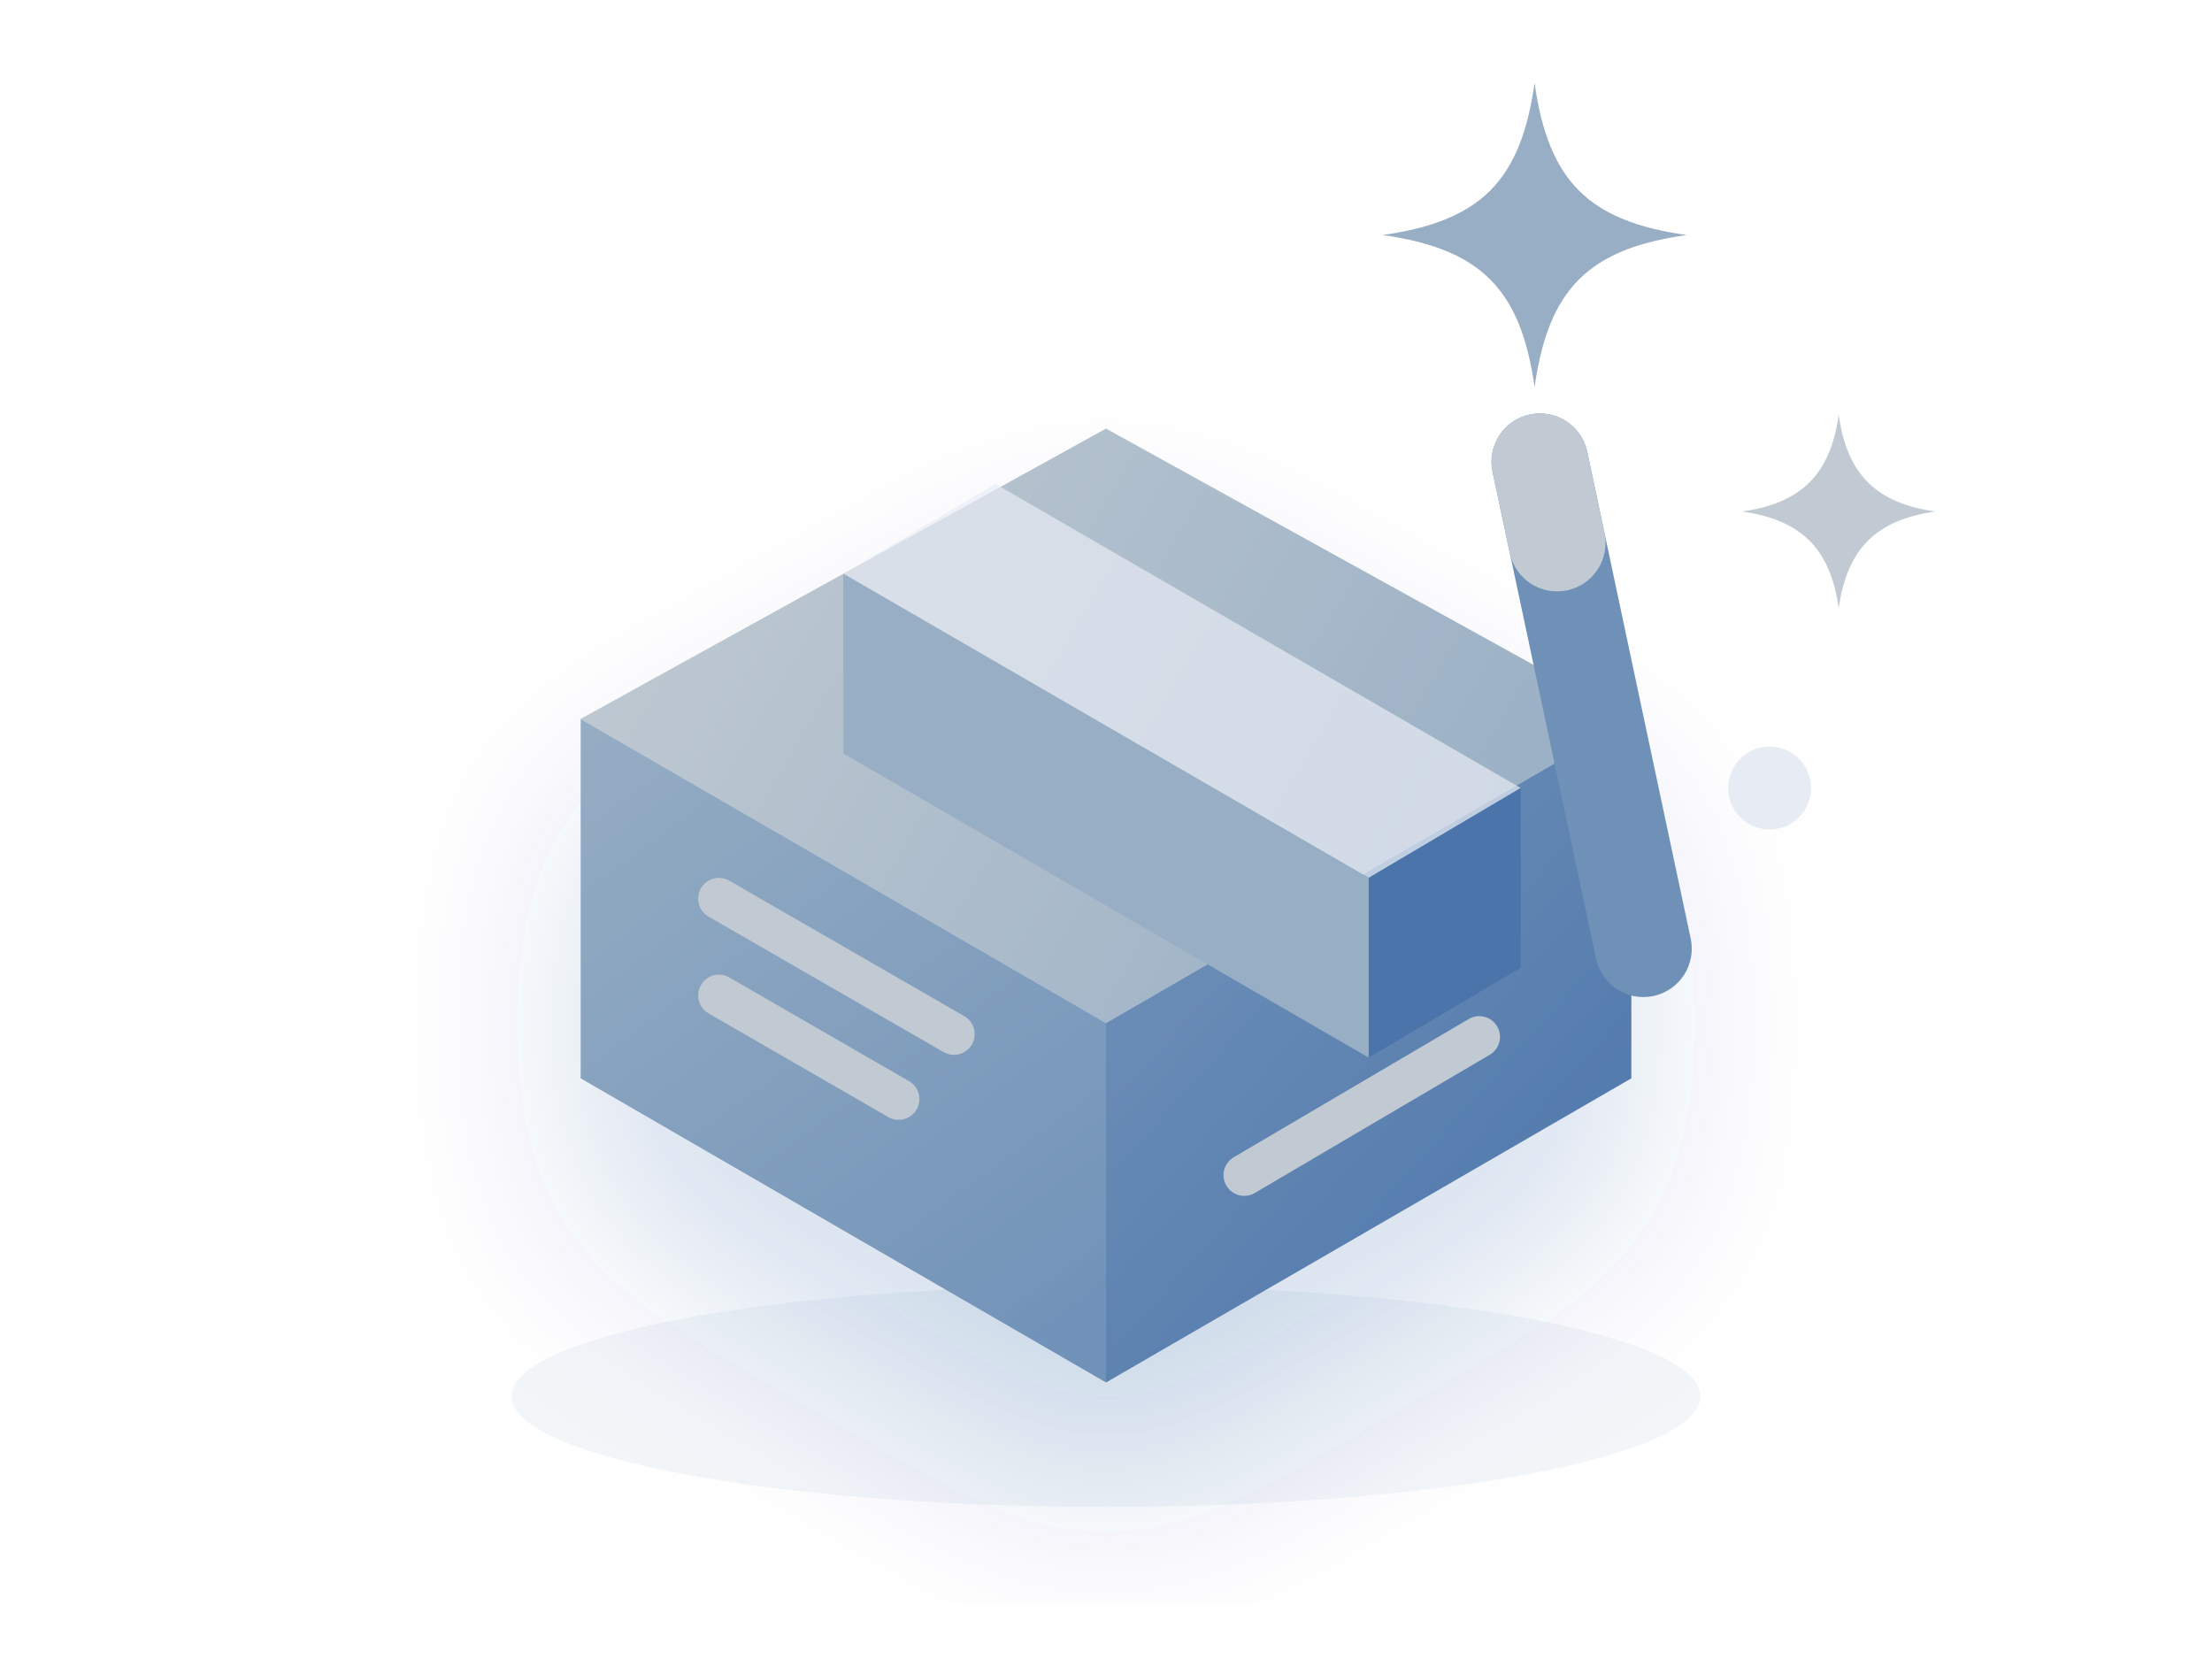
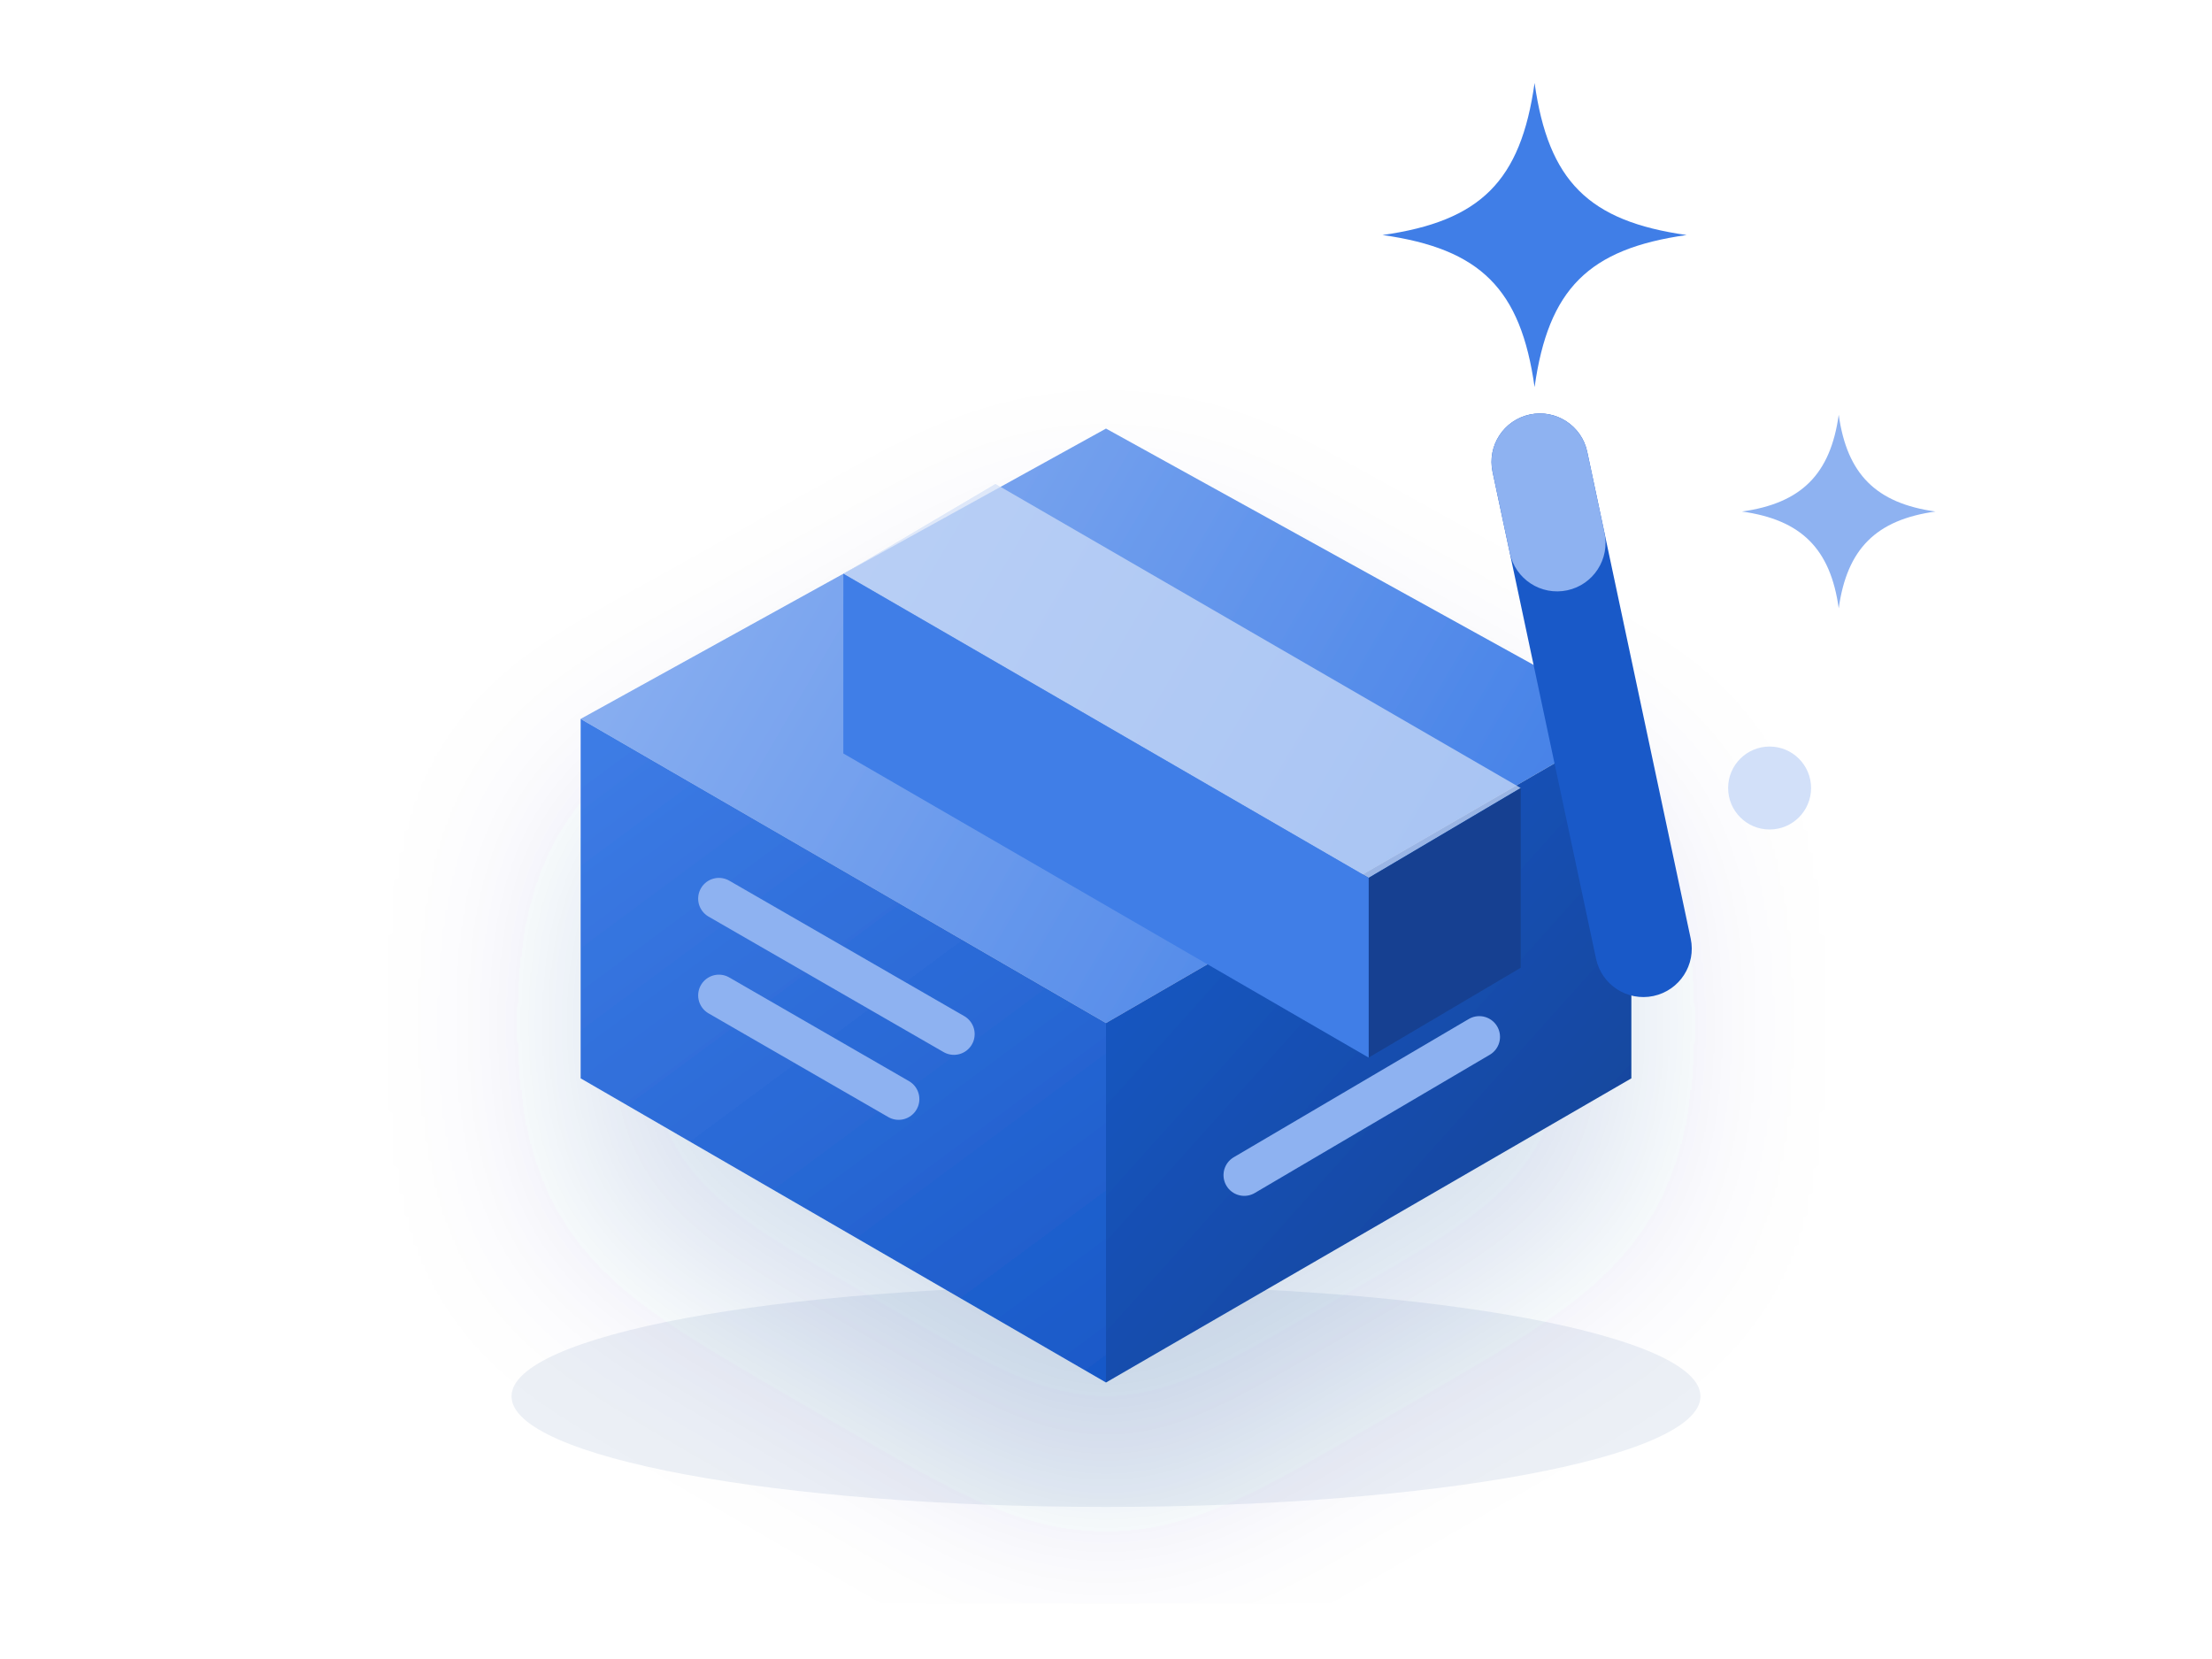
<svg xmlns="http://www.w3.org/2000/svg" width="160" height="120" viewBox="0 0 160 120" fill="none">
  <defs>
    <linearGradient id="skills-top" x1="48" y1="30" x2="113" y2="68" gradientUnits="userSpaceOnUse">
-       <stop stop-color="hsl(208 16% 79%)" />
-       <stop offset="1" stop-color="hsl(209 28% 68%)" />
+       <stop stop-color="hsl(218 78% 75%)" />
+       <stop offset="1" stop-color="hsl(218 78% 58%)" />
    </linearGradient>
    <linearGradient id="skills-left" x1="43" y1="49" x2="80" y2="99" gradientUnits="userSpaceOnUse">
-       <stop stop-color="hsl(209 28% 68%)" />
-       <stop offset="1" stop-color="hsl(212 34% 58%)" />
+       <stop stop-color="hsl(218 78% 58%)" />
+       <stop offset="1" stop-color="hsl(218 78% 44%)" />
    </linearGradient>
    <linearGradient id="skills-right" x1="80" y1="62" x2="119" y2="97" gradientUnits="userSpaceOnUse">
-       <stop stop-color="hsl(212 34% 58%)" />
-       <stop offset="1" stop-color="hsl(214 39% 48%)" />
+       <stop stop-color="hsl(218 78% 44%)" />
+       <stop offset="1" stop-color="hsl(218 78% 32%)" />
    </linearGradient>
    <filter id="skills-shadow" x="28" y="17" width="111" height="99" filterUnits="userSpaceOnUse" color-interpolation-filters="sRGB">
      <feDropShadow dx="0" dy="9" stdDeviation="7" flood-color="hsl(218 78% 32%)" flood-opacity="0.16" />
    </filter>
  </defs>
-   <ellipse cx="80" cy="101" rx="43" ry="8" fill="hsl(212 34% 58%)" fill-opacity="0.08" />
+   <ellipse cx="80" cy="101" rx="43" ry="8" fill="hsl(218 78% 32%)" fill-opacity="0.08" />
  <g filter="url(#skills-shadow)">
    <path d="M42 52L80 31L118 52L80 74L42 52Z" fill="url(#skills-top)" />
    <path d="M42 52L80 74V100L42 78V52Z" fill="url(#skills-left)" />
    <path d="M80 74L118 52V78L80 100V74Z" fill="url(#skills-right)" />
-     <path d="M61 41.5L99 63.5L110 57L72 35L61 41.5Z" fill="hsl(217 37% 93%)" fill-opacity="0.7" />
-     <path d="M99 63.5V76.5L110 70V57L99 63.5Z" fill="hsl(214 39% 48%)" />
-     <path d="M61 41.5V54.5L99 76.5V63.5L61 41.5Z" fill="hsl(209 28% 68%)" />
-     <path d="M52 65L69 74.8M52 72L65 79.5" stroke="hsl(208 16% 79%)" stroke-width="3" stroke-linecap="round" />
-     <path d="M90 85L107 75" stroke="hsl(208 16% 79%)" stroke-width="3" stroke-linecap="round" />
+     <path d="M61 41.5L99 63.5L110 57L72 35L61 41.5Z" fill="hsl(218 78% 90%)" fill-opacity="0.7" />
+     <path d="M99 63.5V76.5L110 70V57L99 63.5Z" fill="hsl(218 78% 32%)" />
+     <path d="M61 41.5V54.5L99 76.5V63.5L61 41.5Z" fill="hsl(218 78% 58%)" />
+     <path d="M52 65L69 74.8M52 72L65 79.5" stroke="hsl(218 78% 75%)" stroke-width="3" stroke-linecap="round" />
+     <path d="M90 85L107 75" stroke="hsl(218 78% 75%)" stroke-width="3" stroke-linecap="round" />
  </g>
  <g transform="rotate(-12 111 34)">
-     <rect x="108" y="30" width="7" height="43" rx="3.5" fill="hsl(212 34% 58%)" />
-     <rect x="108" y="30" width="7" height="13" rx="3.5" fill="hsl(208 16% 79%)" />
+     <rect x="108" y="30" width="7" height="43" rx="3.5" fill="hsl(218 78% 44%)" />
+     <rect x="108" y="30" width="7" height="13" rx="3.5" fill="hsl(218 78% 75%)" />
  </g>
-   <path d="M111 28C110 20.9 107.1 18 100 17C107.1 16 110 13.1 111 6C112 13.1 114.9 16 122 17C114.9 18 112 20.9 111 28Z" fill="hsl(209 28% 68%)" />
-   <path d="M133 44C132.4 39.7 130.3 37.6 126 37C130.3 36.4 132.4 34.3 133 30C133.6 34.3 135.7 36.4 140 37C135.7 37.6 133.6 39.7 133 44Z" fill="hsl(208 16% 79%)" />
-   <circle cx="128" cy="57" r="3" fill="hsl(217 37% 93%)" />
+   <path d="M111 28C110 20.9 107.1 18 100 17C107.1 16 110 13.1 111 6C112 13.1 114.9 16 122 17C114.9 18 112 20.9 111 28Z" fill="hsl(218 78% 58%)" />
+   <path d="M133 44C132.4 39.7 130.3 37.6 126 37C130.3 36.4 132.4 34.3 133 30C133.6 34.3 135.7 36.4 140 37C135.7 37.6 133.6 39.7 133 44Z" fill="hsl(218 78% 75%)" />
+   <circle cx="128" cy="57" r="3" fill="hsl(218 78% 90%)" />
</svg>
